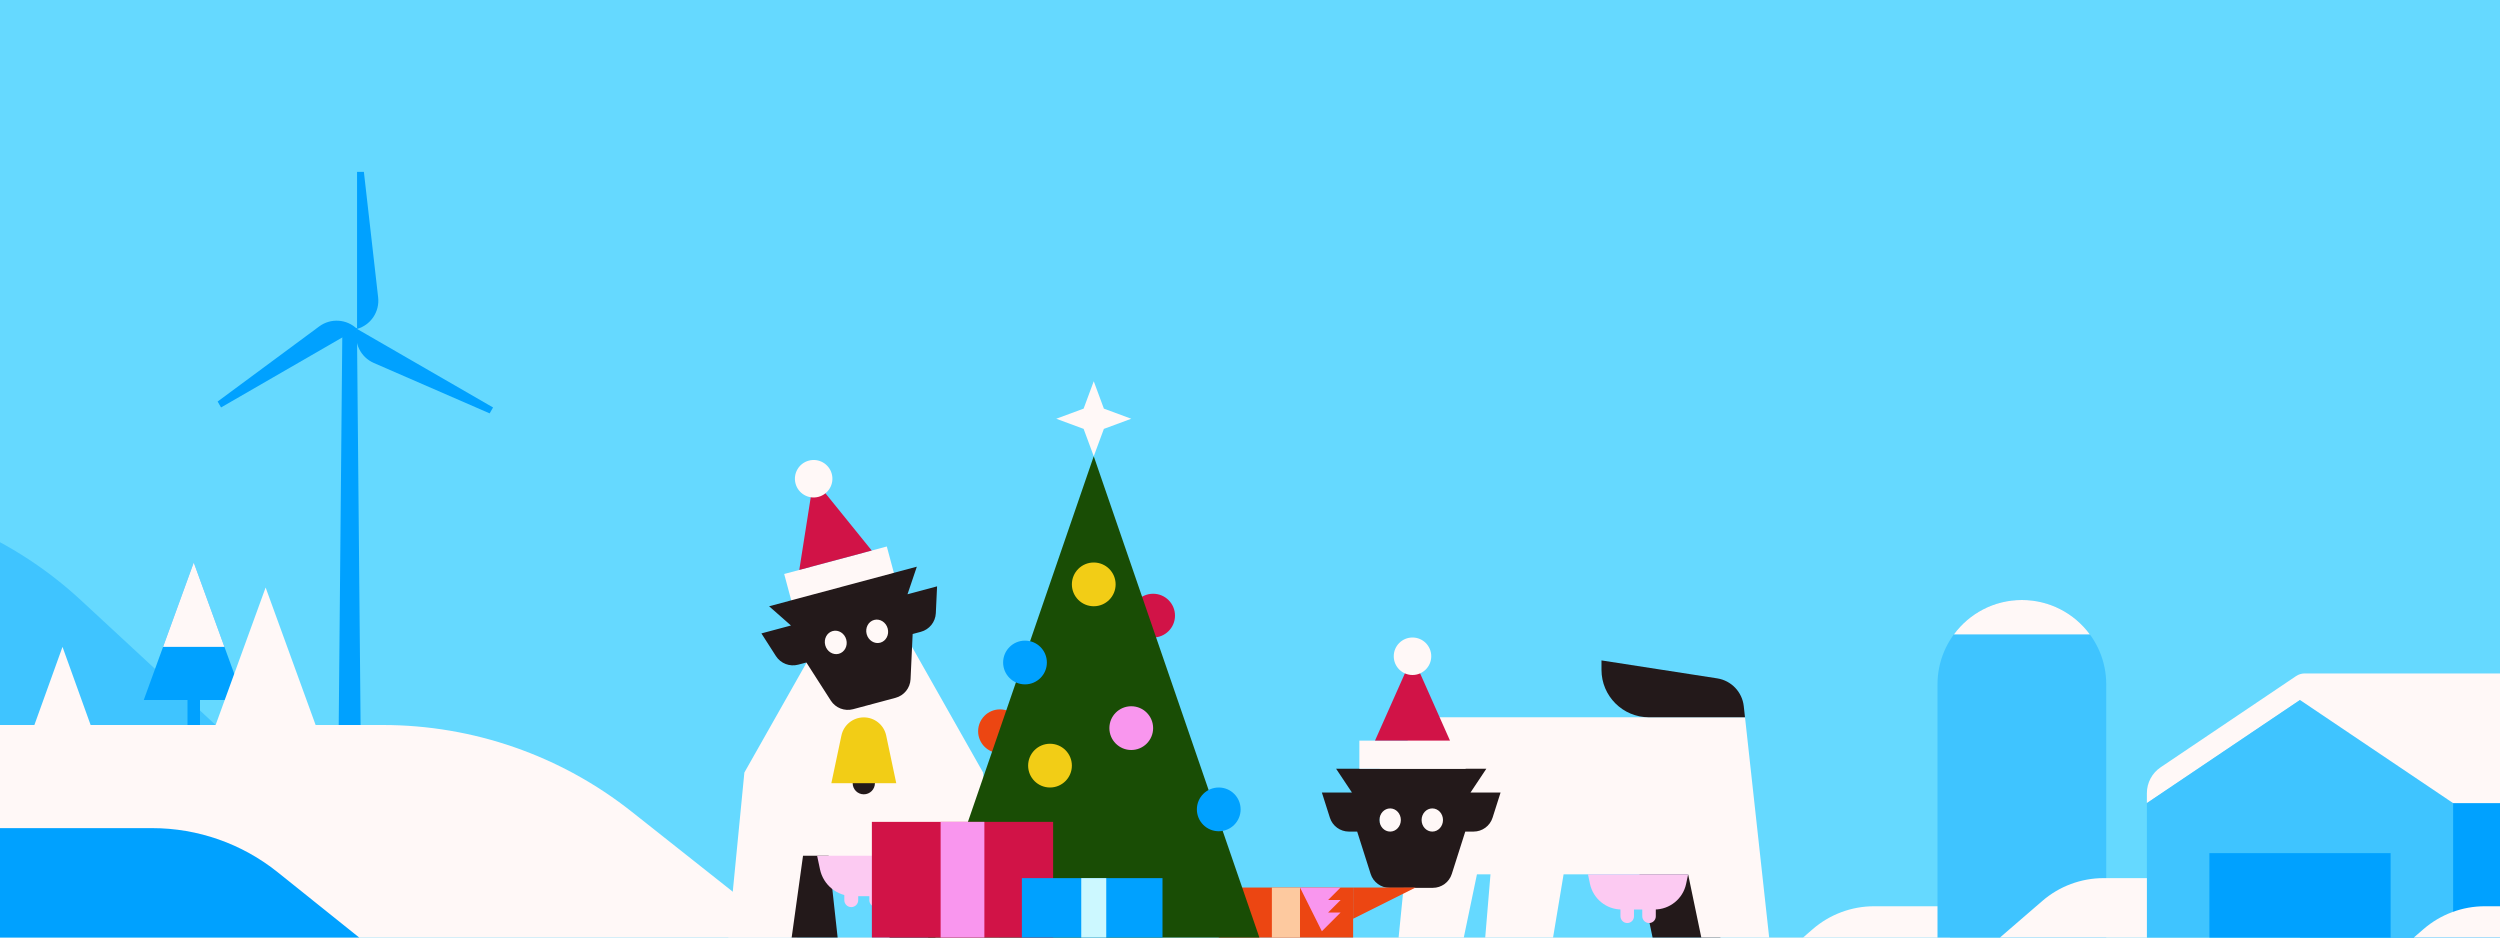
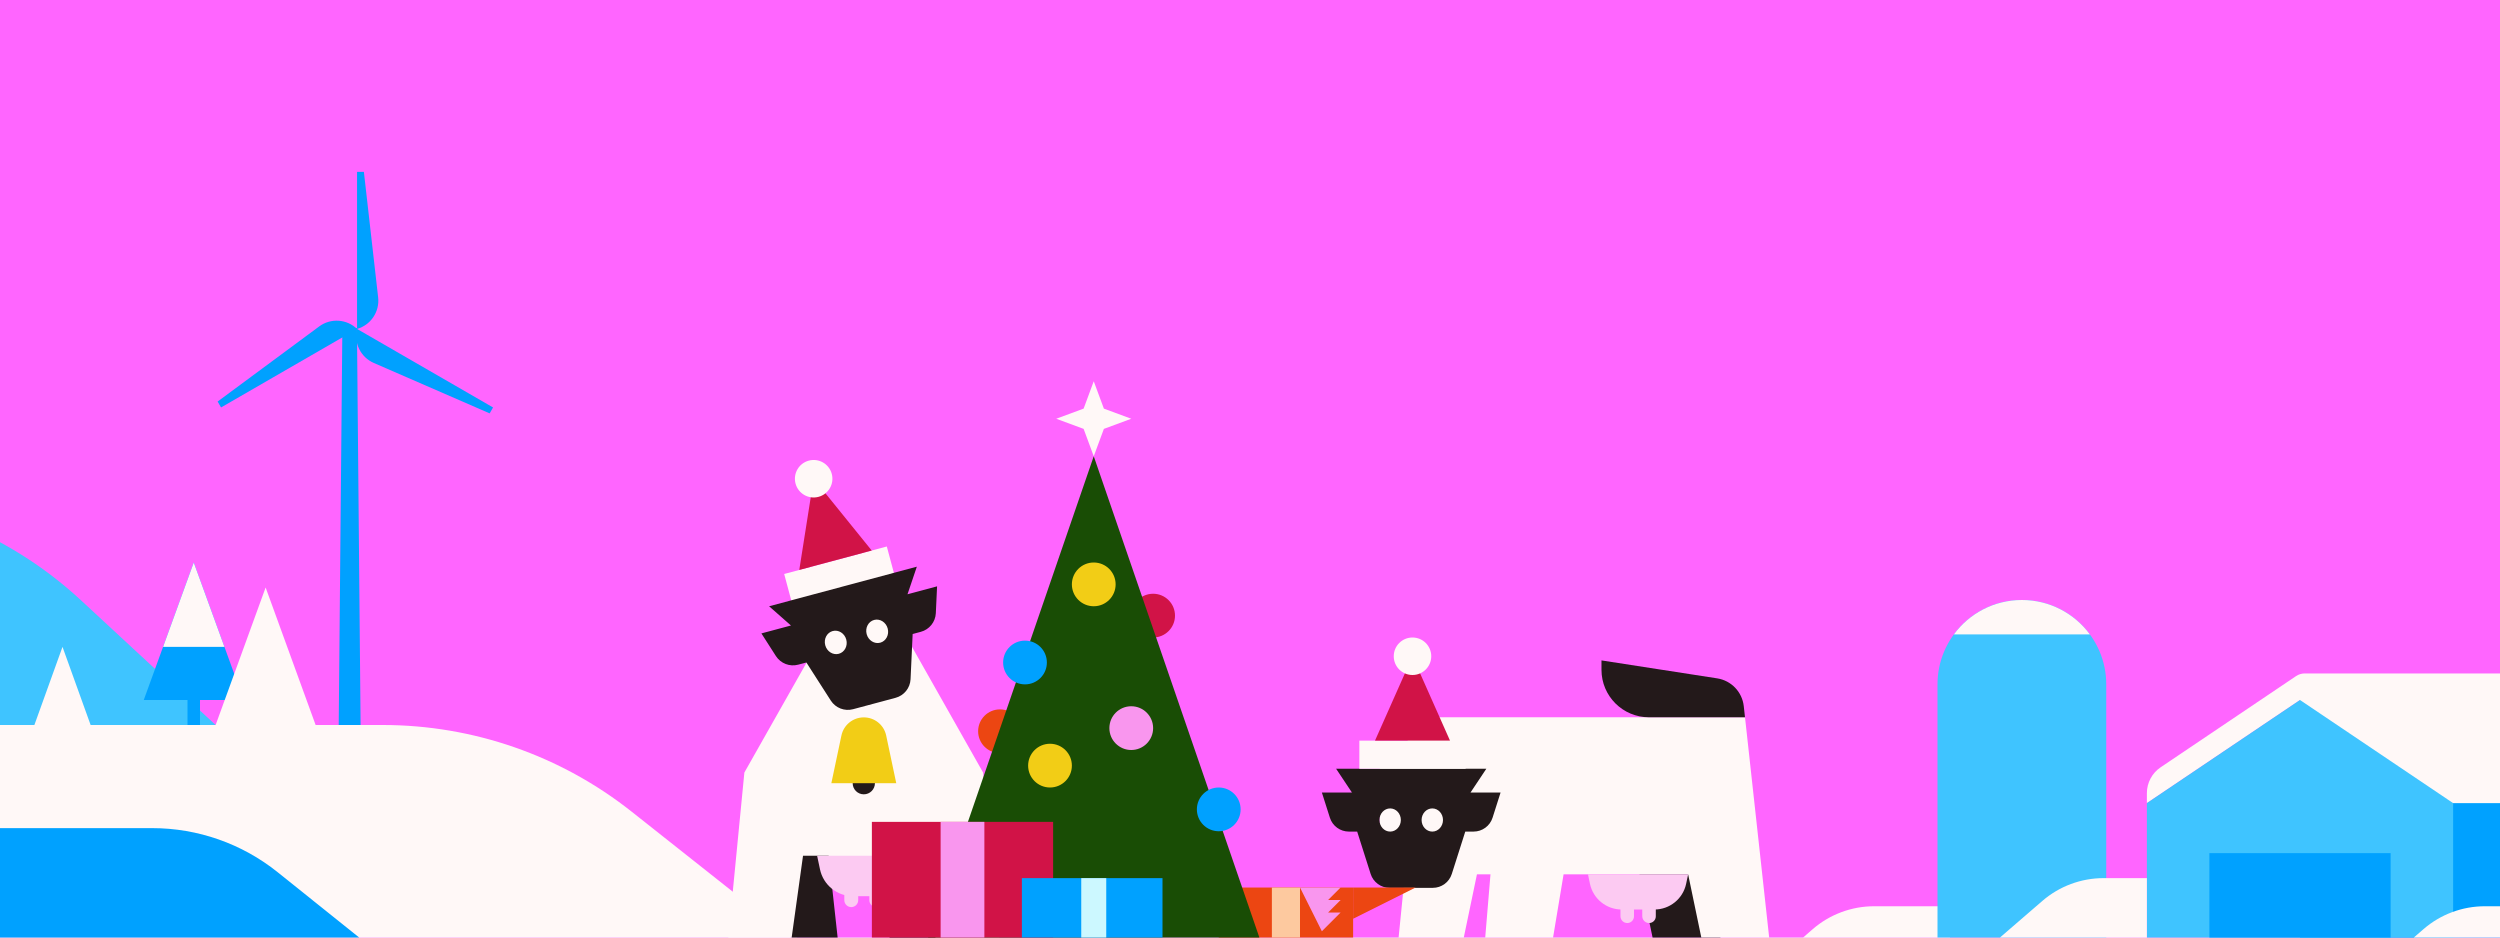
<svg xmlns="http://www.w3.org/2000/svg" fill="none" viewBox="0 0 800 300">
  <g clip-path="url(#a)">
-     <path fill="#65D9FF" d="M0 0h800v300H0z" />
+     <path fill="#ff65ff" d="M0 0h800v300H0z" />
    <path fill="#3FC4FF" d="M-244 158h182.906A128.02 128.02 0 0 1 25.9 192.079L69 232h-313v-74Z" />
    <path fill="#FFF8F7" d="m20 207 9 25H11l9-25Zm-362 25h464.475c28.899 0 56.952 9.763 79.624 27.709L253 300h-595v-68Z" />
    <path fill="#00A1FF" d="M-254 265H48.7a64.188 64.188 0 0 1 40.138 14.098l26.126 20.937H-254V265Zm363.555-160h4.667l1.167 127h-7l1.166-127Zm4.701-50h2.185l4.565 40.17a9.39 9.39 0 0 1-6.75 10.088V55Z" />
    <path fill="#00A1FF" d="m70.732 130.387-1.092-1.893 32.506-24.038a9.388 9.388 0 0 1 12.111.802l-43.525 25.129Z" />
    <path fill="#00A1FF" d="m157.779 130.387-1.092 1.892-37.071-16.132a9.388 9.388 0 0 1-5.361-10.889l43.524 25.129ZM62 180l-16 44h32l-16-44Z" />
    <path fill="#FFF8F7" d="m62 180-9.818 27h19.636L62 180Zm23 8-16 44h32l-16-44Z" />
    <path fill="#00A1FF" d="M64 224h-4v8h4z" />
    <path fill="#23191A" d="M528.94 300.573h21.66l-2.282-20.794h-23.711l4.333 20.794Z" />
    <path fill="#FFF8F7" d="m457.895 229.529-16.462 16.462v28.159l8.664.433-2.599 25.993h20.794l4.332-20.794h4.333l-1.733 20.794h21.66l3.466-20.794h39.856l4.332 20.794h21.66l-7.797-71.047H457.895Z" />
    <path fill="#23191A" fill-rule="evenodd" d="M444.688 284.11a6.37 6.37 0 0 1-6.075-4.433l-4.318-13.57h-2.654a6.372 6.372 0 0 1-6.076-4.433L423 253.611h9.623l-5.076-7.624h48.09l-5.076 7.624h9.623l-2.565 8.063a6.372 6.372 0 0 1-6.076 4.433h-2.654l-4.318 13.57a6.37 6.37 0 0 1-6.075 4.433h-13.808Zm-3.262-21.709c0 2.047 1.533 3.706 3.424 3.706s3.424-1.659 3.424-3.706c0-2.047-1.533-3.707-3.424-3.707s-3.424 1.66-3.424 3.707Zm20.332 0c0 2.047-1.533 3.706-3.424 3.706s-3.424-1.659-3.424-3.706c0-2.047 1.533-3.707 3.424-3.707s3.424 1.66 3.424 3.707Z" clip-rule="evenodd" />
    <path fill="#23191A" d="m512.475 211.332 37.017 5.742a10.127 10.127 0 0 1 8.513 8.902l.39 3.551h-30.731c-8.389 0-15.189-6.8-15.189-15.189v-3.006Z" />
    <path fill="#FCCAF2" d="M540.205 279.781h-32.058l.641 3.036a10.37 10.37 0 0 0 10.147 8.227h10.482a10.37 10.37 0 0 0 10.147-8.227l.641-3.036Z" />
    <path fill="#FCCAF2" d="M518.543 290.176h4.332v3.052a2.142 2.142 0 0 1-2.146 2.146 2.19 2.19 0 0 1-2.186-2.186v-3.012Zm6.98 0h4.332v3.052a2.142 2.142 0 0 1-2.146 2.146 2.19 2.19 0 0 1-2.186-2.186v-3.012Z" />
    <path fill="#EC4612" d="M390 284h43v19h-43z" />
    <path fill="#FDC99F" d="M407 284h9v19h-9z" />
    <path fill="#EC4612" d="M433 284h20l-20 10v-10Z" />
    <path fill="#FFF8F7" d="m283.78 174.875-32.841 8.8 2.329 8.693 32.841-8.8z" />
    <path fill="#D11347" d="m278.951 176.17-18.58-22.975-4.603 29.186 23.183-6.211Z" />
    <circle cx="6" cy="6" r="6" fill="#FFF8F7" transform="scale(-1 1) rotate(15 -686.216 -932.048)" />
    <path fill="#FFF8F7" d="M262.971 199.31h25.923v12.421h-25.923z" />
    <path fill="#FFF8F7" d="m319.791 300.576-5.2-53.368-29.24-51.674H267.44l-29.241 51.674L233 300.576h21.698l10.848-19.269h21.698l10.849 19.269h21.698Z" />
    <path fill="#23191A" d="M287.511 273.839h8.204l3.715 26.733h-14.852l2.933-26.733Zm-22.34 0h-8.204l-3.715 26.733h14.852l-2.933-26.733Z" />
    <circle cx="276.416" cy="250.623" r="3.561" fill="#23191A" />
    <path fill="#F2CD16" d="M269.255 235.363a7.32 7.32 0 0 1 14.322 0l3.224 15.261h-20.77l3.224-15.261Z" />
    <path fill="#FCCAF2" d="M261.471 273.826h29.843l-.928 4.377a10.818 10.818 0 0 1-10.582 8.573h-6.822a10.818 10.818 0 0 1-10.582-8.573l-.929-4.377Z" />
    <rect width="4.451" height="8.011" x="278.189" y="282.265" fill="#FCCAF2" rx="2.225" />
    <rect width="4.451" height="8.011" x="270.179" y="282.265" fill="#FCCAF2" rx="2.225" />
    <path fill="#23191A" fill-rule="evenodd" d="M272.997 226.942a6.485 6.485 0 0 1-7.139-2.755l-7.816-12.193-2.609.699a6.484 6.484 0 0 1-7.139-2.754l-4.645-7.246 9.46-2.534-6.996-6.154 47.273-12.667-2.982 8.827 9.46-2.534-.4 8.597a6.483 6.483 0 0 1-4.805 5.954l-2.61.7-.672 14.468a6.483 6.483 0 0 1-4.805 5.954l-13.575 3.638Zm-8.921-20.468c.539 2.011 2.483 3.238 4.342 2.74 1.859-.498 2.929-2.532 2.39-4.543-.538-2.011-2.482-3.238-4.341-2.74-1.859.499-2.929 2.533-2.391 4.543Zm19.988-5.355c.539 2.011-.532 4.045-2.391 4.543-1.859.498-3.802-.728-4.341-2.739-.539-2.011.531-4.045 2.39-4.543 1.859-.498 3.803.728 4.342 2.739Z" clip-rule="evenodd" />
    <circle cx="369" cy="197" r="7" fill="#D11347" />
    <circle cx="320" cy="234" r="7" fill="#EC4612" />
    <path fill="#194D05" d="m297 300 53-154 53 154H297Z" />
    <circle cx="362" cy="233" r="7" fill="#F996EE" transform="rotate(180 362 233)" />
    <circle cx="336" cy="245" r="7" fill="#F2CD16" />
    <circle cx="328" cy="212" r="7" fill="#00A1FF" />
    <circle cx="350" cy="187" r="7" fill="#F2CD16" />
    <circle cx="390" cy="259" r="7" fill="#00A1FF" />
    <path fill="#FFF8F7" d="m350 146 3.241-8.759L362 134l-8.759-3.241L350 122l-3.241 8.759L338 134l8.759 3.241L350 146Z" />
    <path fill="#D11347" d="M279 263h58v37h-58z" />
    <path fill="#00A1FF" d="M327 281h45v19h-45z" />
    <path fill="#CCF8FF" d="M346 281h8v19h-8z" />
    <path fill="#F996EE" d="M301 263h14v37h-14z" />
    <path fill="#FFF8F7" d="M435 237h34v9h-34z" />
    <path fill="#D11347" d="m440 237 12-27 12 27h-24Z" />
    <circle cx="452" cy="210" r="6" fill="#FFF8F7" />
    <path fill="#F996EE" d="M416 284h13l-4 4h4l-4 4h4l-6 6-7-14Z" />
    <path fill="#00A1FF" d="M736 224h139v76H736v-76Z" />
    <path fill="#FFF8F7" d="M687 253.822c0-3.327 1.655-6.436 4.414-8.295l43.32-29.174a4.999 4.999 0 0 1 2.793-.853H875V257h-15.176a19.999 19.999 0 0 0-10.737 3.127l-3.899 2.48a4.074 4.074 0 0 1-4.376 0A35.87 35.87 0 0 0 821.555 257H736v-33l-49 33v-3.178Zm-106.966 43.54A30 30 0 0 1 599.719 290H624v10h-47l3.034-2.638Z" />
    <path fill="#3FC4FF" d="m687 257 49-33 49 33v43h-98v-43Z" />
    <path fill="#00A1FF" d="M707 273h58v27h-58v-27Z" />
    <path fill="#3FC4FF" d="M620 219c0-14.912 12.088-27 27-27s27 12.088 27 27v81h-54v-81Z" />
    <path fill="#FFF8F7" d="M668.75 203h-43.501c4.916-6.672 12.828-11 21.751-11 8.923 0 16.835 4.328 21.75 11Zm-15.197 85.295A30 30 0 0 1 673.161 281H687v19h-47l13.553-11.705Zm122 9A30 30 0 0 1 795.161 290H907v19H762l13.553-11.705Z" />
  </g>
  <defs>
    <clipPath id="a">
      <path fill="#fff" d="M0 0h800v300H0z" />
    </clipPath>
  </defs>
</svg>
